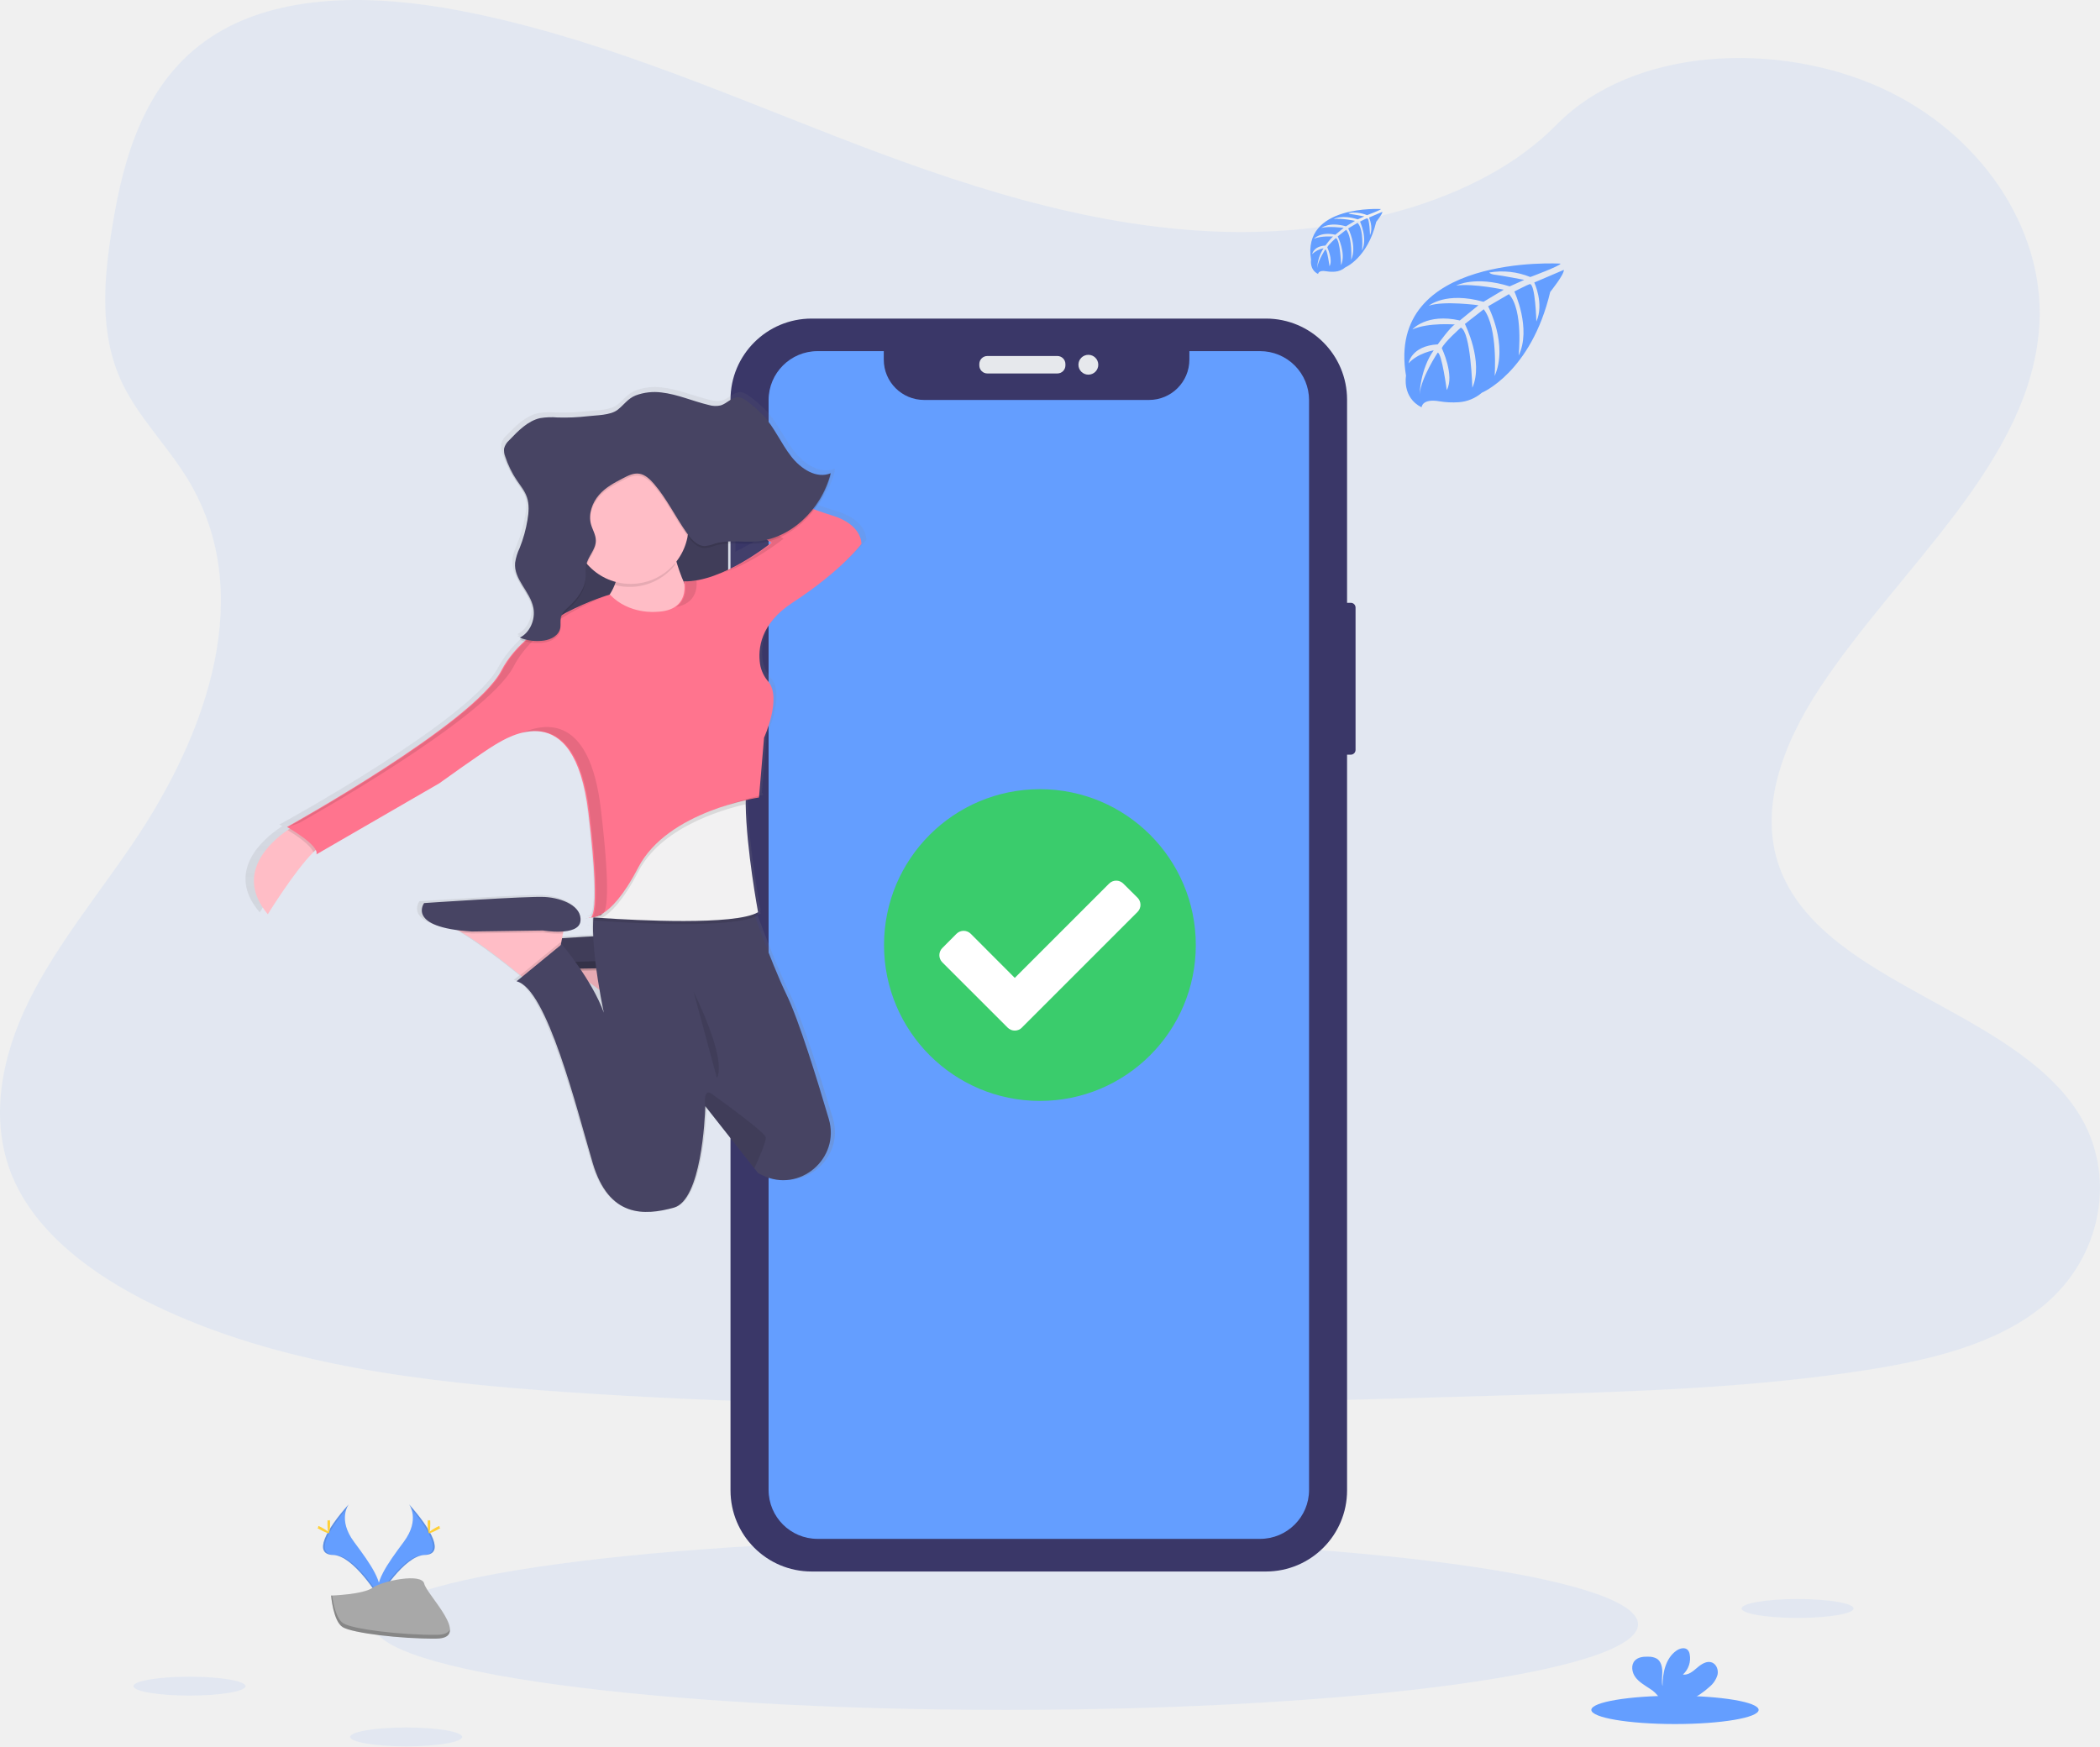
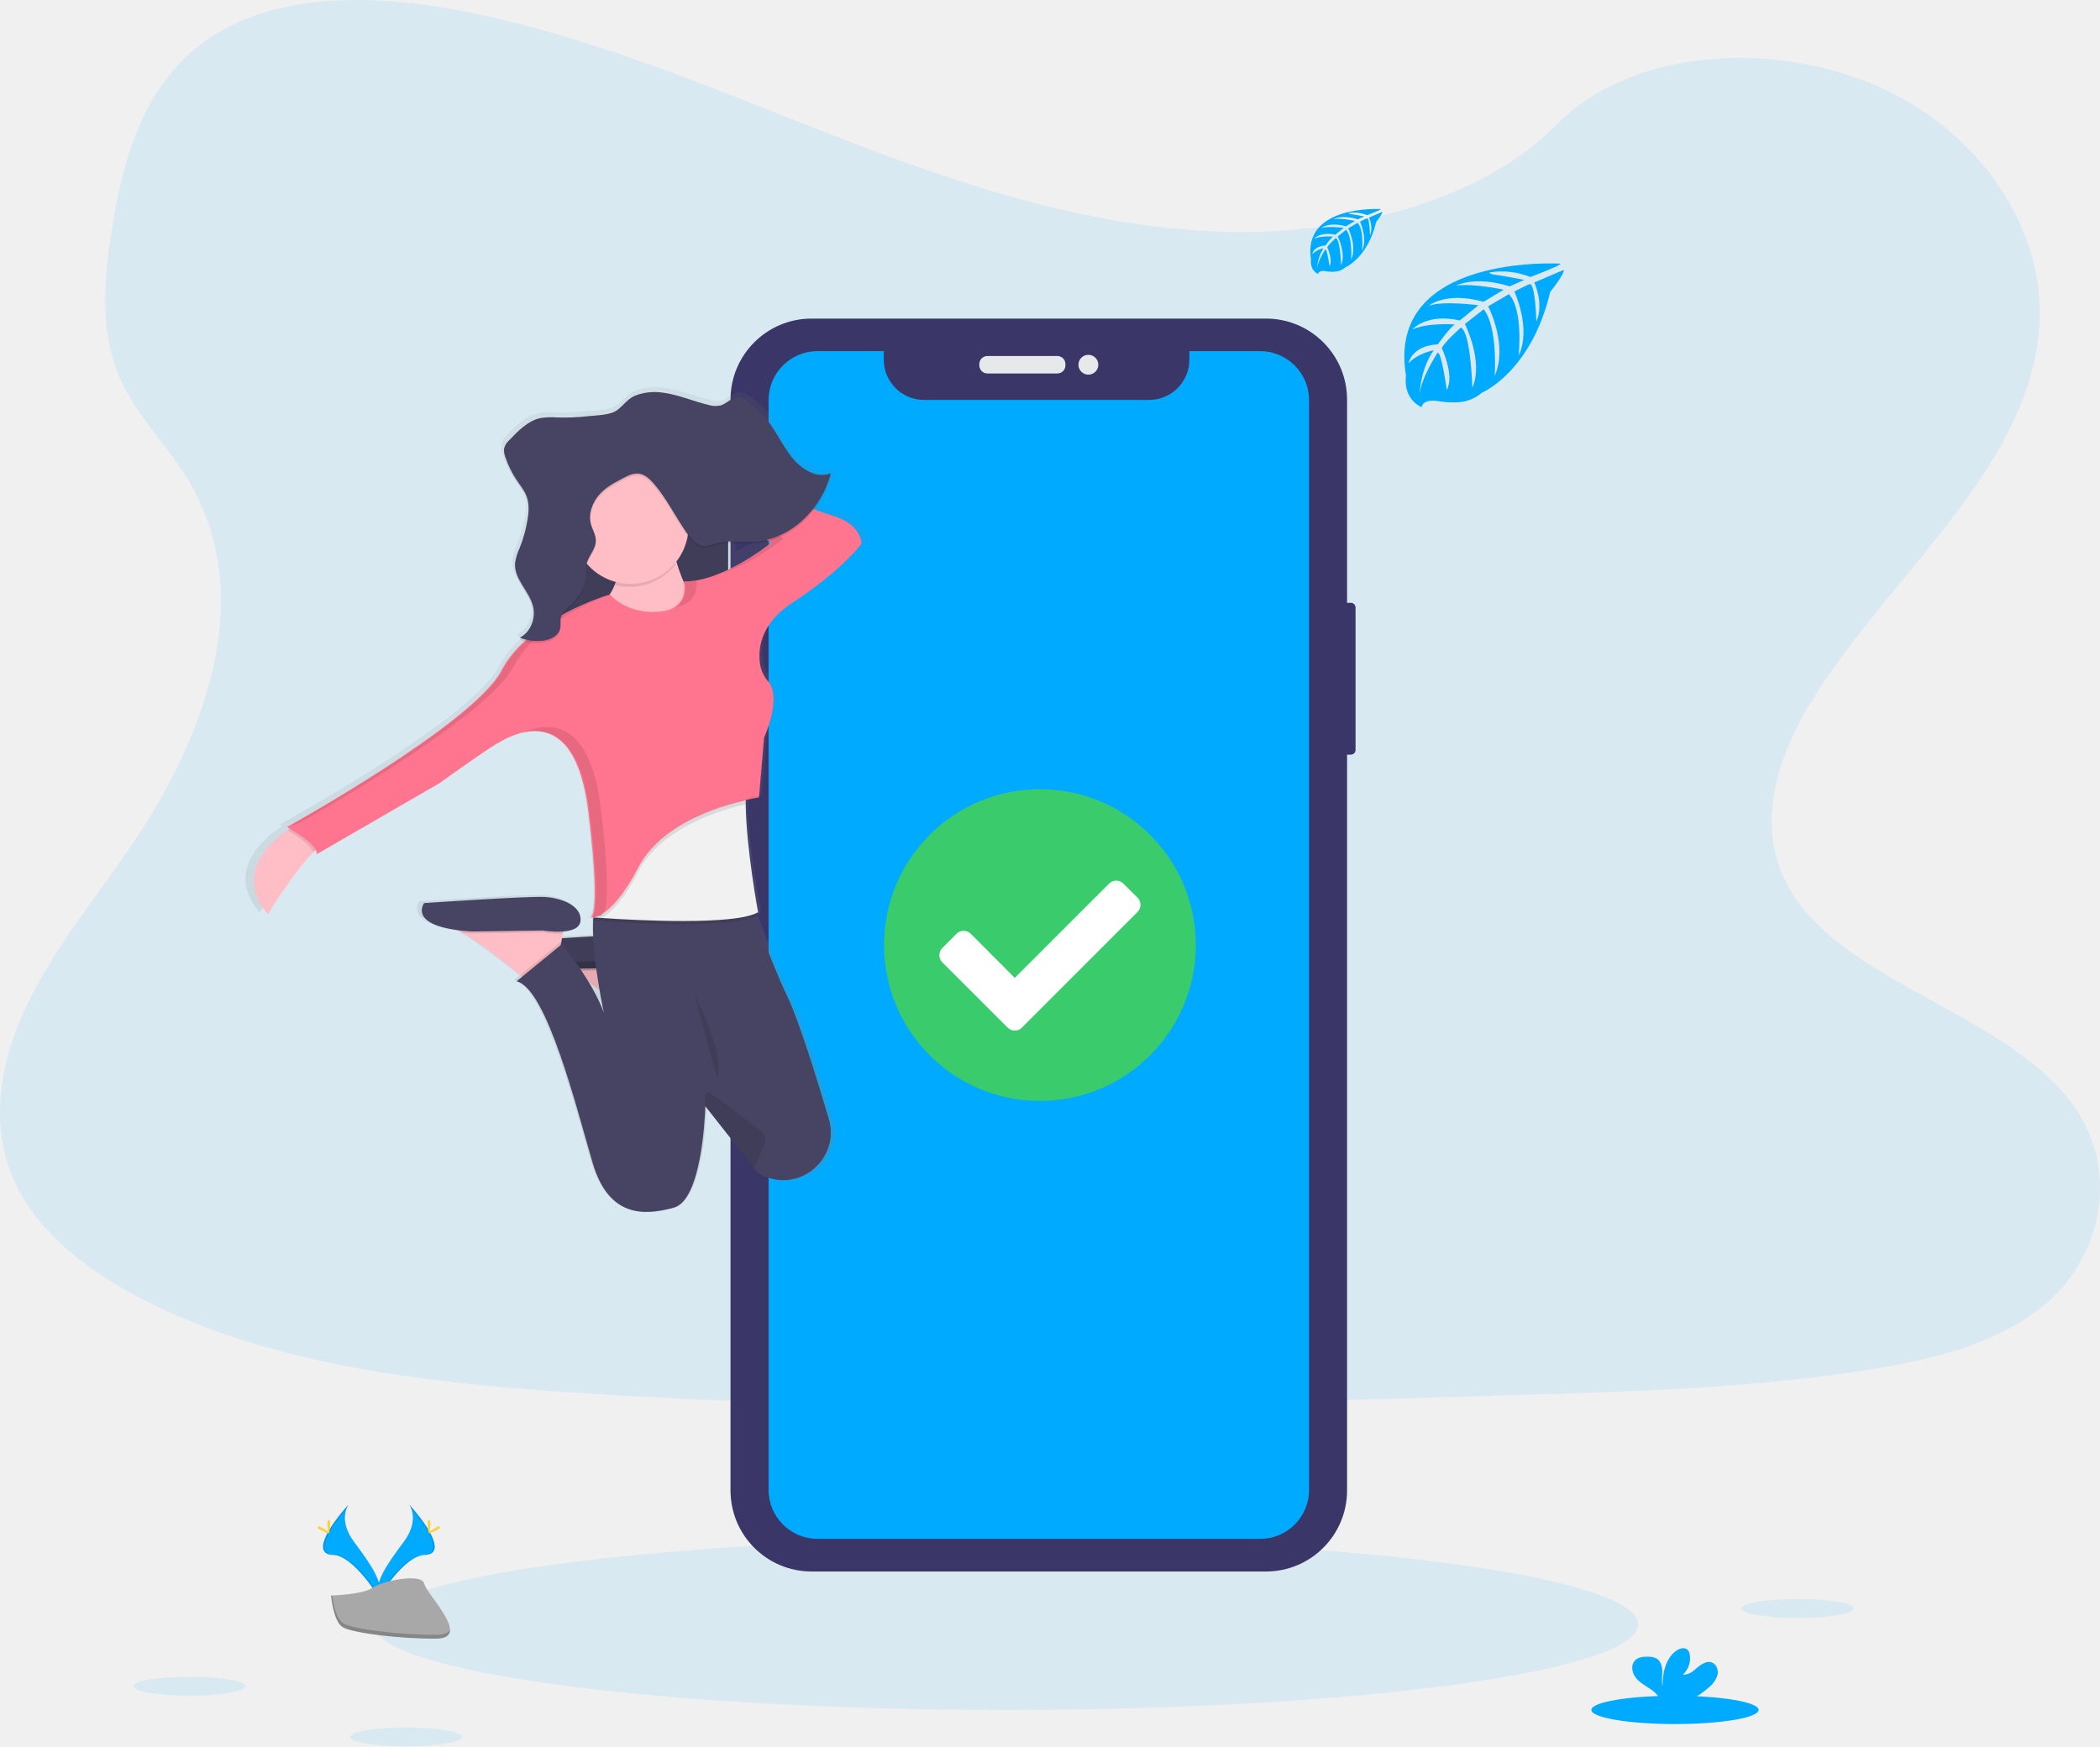
<svg xmlns="http://www.w3.org/2000/svg" xmlns:xlink="http://www.w3.org/1999/xlink" id="44583e6e-3c87-4cd0-878b-9f64620e8dae" data-name="Layer 1" width="1009.54" height="839.64" viewBox="0 0 1009.54 839.64">
  <defs>
    <linearGradient id="c5138621-b397-4607-9afc-281d986fc27b" x1="378.01" y1="475.14" x2="378.01" y2="474.88" gradientUnits="userSpaceOnUse">
      <stop offset="0" stop-color="gray" stop-opacity="0.25" />
      <stop offset="0.54" stop-color="gray" stop-opacity="0.12" />
      <stop offset="1" stop-color="gray" stop-opacity="0.1" />
    </linearGradient>
    <linearGradient id="22049f4d-c06f-4634-a22a-fcd5b3beb851" x1="362.5" y1="612.82" x2="362.5" y2="216.23" xlink:href="#c5138621-b397-4607-9afc-281d986fc27b" />
  </defs>
-   <path d="M681.78,141.58c-64.72-2.25-126.36-23.14-185.22-46S379.4,47.39,316.23,35.28c-40.63-7.79-87.1-8.89-119.83,12.89-31.51,21-41.69,57.15-47.16,90.73-4.12,25.26-6.54,51.85,4.74,75.49,7.84,16.42,21.74,30.22,31.36,45.95,33.47,54.72,9.81,122.2-26.45,175.63-17,25.07-36.75,49-49.88,75.66s-19.2,57.25-7.71,84.47c11.38,27,38.51,47.24,67.9,61.49,59.69,28.95,130,37.23,198.61,41.92,151.83,10.39,304.46,5.89,456.69,1.39,56.34-1.67,112.92-3.36,168.34-12.07,30.78-4.84,62.55-12.51,84.9-31.05,28.36-23.53,35.39-63.37,16.38-92.88-31.88-49.49-120-61.78-142.31-114.89-12.26-29.24.33-61.8,18.16-88.92,38.24-58.16,102.33-109.19,105.7-175.67,2.32-45.66-28.49-91.39-76.13-113-49.93-22.64-119.18-19.8-156,17.69C805.59,128.71,738.93,143.56,681.78,141.58Z" transform="translate(-95.23 -30.18)" fill="#649eff" opacity="0.1" />
-   <ellipse cx="483.49" cy="780.99" rx="303.97" ry="41.12" fill="#649eff" opacity="0.1" />
+   <path d="M681.78,141.58c-64.72-2.25-126.36-23.14-185.22-46S379.4,47.39,316.23,35.28c-40.63-7.79-87.1-8.89-119.83,12.89-31.51,21-41.69,57.15-47.16,90.73-4.12,25.26-6.54,51.85,4.74,75.49,7.84,16.42,21.74,30.22,31.36,45.95,33.47,54.72,9.81,122.2-26.45,175.63-17,25.07-36.75,49-49.88,75.66s-19.2,57.25-7.71,84.47c11.38,27,38.51,47.24,67.9,61.49,59.69,28.95,130,37.23,198.61,41.92,151.83,10.39,304.46,5.89,456.69,1.39,56.34-1.67,112.92-3.36,168.34-12.07,30.78-4.84,62.55-12.51,84.9-31.05,28.36-23.53,35.39-63.37,16.38-92.88-31.88-49.49-120-61.78-142.31-114.89-12.26-29.24.33-61.8,18.16-88.92,38.24-58.16,102.33-109.19,105.7-175.67,2.32-45.66-28.49-91.39-76.13-113-49.93-22.64-119.18-19.8-156,17.69C805.59,128.71,738.93,143.56,681.78,141.58Z" transform="translate(-95.23 -30.18)" fill="#00aaff" opacity="0.1" />
+   <ellipse cx="483.49" cy="780.99" rx="303.97" ry="41.12" fill="#00aaff" opacity="0.1" />
  <rect x="642.8" y="289.82" width="8.86" height="73.02" rx="2.29" ry="2.29" fill="#3a3768" />
  <rect x="348.37" y="232.61" width="4.97" height="24.04" rx="2.29" ry="2.29" fill="#3a3768" />
  <rect x="348.19" y="276.63" width="5.6" height="41.84" rx="2.29" ry="2.29" fill="#3a3768" />
  <rect x="348.28" y="333.11" width="5.33" height="42.2" rx="2.29" ry="2.29" fill="#3a3768" />
  <rect x="351.18" y="153.17" width="296.4" height="602.39" rx="38.99" ry="38.99" fill="#3a3768" />
-   <path d="M701,199H667v4.09a19.38,19.38,0,0,1-19.39,19.38H539.48a19.38,19.38,0,0,1-19.39-19.38V199H488.26a23.54,23.54,0,0,0-23.54,23.54V746.51a23.54,23.54,0,0,0,23.54,23.54H701a23.54,23.54,0,0,0,23.54-23.54V222.58A23.54,23.54,0,0,0,701,199Z" transform="translate(-95.23 -30.18)" fill="#649eff" />
+   <path d="M701,199H667v4.09a19.38,19.38,0,0,1-19.39,19.38H539.48a19.38,19.38,0,0,1-19.39-19.38V199H488.26a23.54,23.54,0,0,0-23.54,23.54V746.51a23.54,23.54,0,0,0,23.54,23.54H701a23.54,23.54,0,0,0,23.54-23.54V222.58A23.54,23.54,0,0,0,701,199Z" transform="translate(-95.23 -30.18)" fill="#00aaff" />
  <rect x="470.79" y="171.16" width="41.39" height="8.4" rx="3.87" ry="3.87" fill="#e6e8ec" />
  <circle cx="523.21" cy="175.36" r="4.77" fill="#e6e8ec" />
-   <path d="M845.43,156.93s-84.2-5.08-74.28,53.92c0,0-2,10.43,7.48,15.16,0,0,.15-4.37,8.64-2.88a39.5,39.5,0,0,0,9.15.44A19.06,19.06,0,0,0,807.6,219h0s23.67-9.78,32.87-48.46c0,0,6.81-8.44,6.54-10.61L832.8,166s4.86,10.25,1,18.77c0,0-.46-18.4-3.19-18-.55.08-7.38,3.55-7.38,3.55s8.35,17.85,2.05,30.83c0,0,2.39-22-4.66-29.54l-10,5.84s9.76,18.44,3.14,33.49c0,0,1.7-23.08-5.25-32.07l-9.06,7.07s9.17,18.17,3.58,30.65c0,0-.73-26.86-5.54-28.89,0,0-7.93,7-9.14,9.86,0,0,6.28,13.2,2.38,20.16,0,0-2.39-17.9-4.35-18,0,0-7.9,11.86-8.72,20,0,0,.34-12.09,6.81-21.12,0,0-7.64,1.31-12.1,6.26,0,0,1.23-8.38,14.05-9.12,0,0,6.53-9,8.27-9.54,0,0-12.74-1.07-20.47,2.36,0,0,6.8-7.91,22.81-4.31l8.95-7.31s-16.78-2.29-23.9.24c0,0,8.19-7,26.31-1.9l9.74-5.82s-14.31-3.08-22.83-2c0,0,9-4.85,25.69.41l7-3.13s-10.48-2.06-13.55-2.39-3.23-1.17-3.23-1.17a36.35,36.35,0,0,1,19.69,2.19S845.68,157.86,845.43,156.93Z" transform="translate(-95.23 -30.18)" fill="#649eff" />
-   <path d="M759.06,130.69s-38-2.29-33.56,24.37c0,0-.89,4.71,3.38,6.85,0,0,.07-2,3.91-1.31a17.51,17.51,0,0,0,4.13.2,8.56,8.56,0,0,0,5.05-2.08h0s10.7-4.42,14.86-21.9c0,0,3.07-3.81,2.95-4.79l-6.42,2.74s2.19,4.63.47,8.48c0,0-.21-8.31-1.44-8.12-.25,0-3.34,1.61-3.34,1.61s3.78,8.07.93,13.93c0,0,1.08-9.94-2.11-13.35L743.35,140s4.41,8.33,1.42,15.13c0,0,.77-10.43-2.37-14.49l-4.09,3.2s4.14,8.21,1.62,13.85c0,0-.34-12.14-2.51-13.06,0,0-3.58,3.16-4.13,4.46,0,0,2.84,6,1.08,9.11,0,0-1.08-8.09-2-8.13,0,0-3.57,5.36-3.94,9a19.52,19.52,0,0,1,3.08-9.54,10.76,10.76,0,0,0-5.47,2.83s.56-3.79,6.35-4.12c0,0,3-4.07,3.74-4.32,0,0-5.76-.48-9.25,1.07,0,0,3.07-3.57,10.3-1.95l4-3.3s-7.59-1-10.8.11c0,0,3.7-3.16,11.89-.86l4.4-2.63s-6.47-1.39-10.32-.89c0,0,4.07-2.19,11.61.18l3.15-1.41s-4.74-.93-6.13-1.08-1.46-.53-1.46-.53a16.39,16.39,0,0,1,8.9,1S759.18,131.11,759.06,130.69Z" transform="translate(-95.23 -30.18)" fill="#649eff" />
-   <ellipse cx="864.17" cy="773.34" rx="26.93" ry="4.55" fill="#649eff" opacity="0.1" />
-   <ellipse cx="91.09" cy="810.68" rx="26.93" ry="4.55" fill="#649eff" opacity="0.1" />
-   <ellipse cx="195.26" cy="835.09" rx="26.93" ry="4.55" fill="#649eff" opacity="0.1" />
-   <ellipse cx="805.22" cy="822.1" rx="40.21" ry="6.8" fill="#649eff" />
-   <path d="M917.08,841.16a11.71,11.71,0,0,0,3.83-5.79c.5-2.29-.48-5-2.68-5.89-2.46-.94-5.09.77-7.08,2.49s-4.28,3.69-6.89,3.32a10.48,10.48,0,0,0,3.25-9.81,4.13,4.13,0,0,0-.91-2c-1.36-1.46-3.84-.84-5.47.32-5.2,3.65-6.65,10.72-6.68,17.07-.53-2.29-.08-4.68-.1-7s-.65-5-2.64-6.23a7.94,7.94,0,0,0-4-.94c-2.34-.09-4.94.15-6.54,1.86-2,2.12-1.46,5.68.26,8s4.35,3.81,6.77,5.42a15,15,0,0,1,4.83,4.61,4.16,4.16,0,0,1,.36.83H908A41.06,41.06,0,0,0,917.08,841.16Z" transform="translate(-95.23 -30.18)" fill="#649eff" />
-   <path d="M291.88,753.45s5.5,7.19-2.53,18-14.65,20-12,26.77c0,0,12.12-20.15,22-20.43S302.73,765.57,291.88,753.45Z" transform="translate(-95.23 -30.18)" fill="#649eff" />
+   <path d="M845.43,156.93s-84.2-5.08-74.28,53.92c0,0-2,10.43,7.48,15.16,0,0,.15-4.37,8.64-2.88a39.5,39.5,0,0,0,9.15.44A19.06,19.06,0,0,0,807.6,219h0s23.67-9.78,32.87-48.46c0,0,6.81-8.44,6.54-10.61L832.8,166s4.86,10.25,1,18.77c0,0-.46-18.4-3.19-18-.55.08-7.38,3.55-7.38,3.55s8.35,17.85,2.05,30.83c0,0,2.39-22-4.66-29.54l-10,5.84s9.76,18.44,3.14,33.49c0,0,1.7-23.08-5.25-32.07l-9.06,7.07s9.17,18.17,3.58,30.65c0,0-.73-26.86-5.54-28.89,0,0-7.93,7-9.14,9.86,0,0,6.28,13.2,2.38,20.16,0,0-2.39-17.9-4.35-18,0,0-7.9,11.86-8.72,20,0,0,.34-12.09,6.81-21.12,0,0-7.64,1.31-12.1,6.26,0,0,1.23-8.38,14.05-9.12,0,0,6.53-9,8.27-9.54,0,0-12.74-1.07-20.47,2.36,0,0,6.8-7.91,22.81-4.31l8.95-7.31s-16.78-2.29-23.9.24c0,0,8.19-7,26.31-1.9l9.74-5.82s-14.31-3.08-22.83-2c0,0,9-4.85,25.69.41l7-3.13s-10.48-2.06-13.55-2.39-3.23-1.17-3.23-1.17a36.35,36.35,0,0,1,19.69,2.19S845.68,157.86,845.43,156.93Z" transform="translate(-95.23 -30.18)" fill="#00aaff" />
+   <path d="M759.06,130.69s-38-2.29-33.56,24.37c0,0-.89,4.71,3.38,6.85,0,0,.07-2,3.91-1.31a17.51,17.51,0,0,0,4.13.2,8.56,8.56,0,0,0,5.05-2.08h0s10.7-4.42,14.86-21.9c0,0,3.07-3.81,2.95-4.79l-6.42,2.74s2.19,4.63.47,8.48c0,0-.21-8.31-1.44-8.12-.25,0-3.34,1.61-3.34,1.61s3.78,8.07.93,13.93c0,0,1.08-9.94-2.11-13.35L743.35,140s4.41,8.33,1.42,15.13c0,0,.77-10.43-2.37-14.49l-4.09,3.2s4.14,8.21,1.62,13.85c0,0-.34-12.14-2.51-13.06,0,0-3.58,3.16-4.13,4.46,0,0,2.84,6,1.08,9.11,0,0-1.08-8.09-2-8.13,0,0-3.57,5.36-3.94,9a19.52,19.52,0,0,1,3.08-9.54,10.76,10.76,0,0,0-5.47,2.83s.56-3.79,6.35-4.12c0,0,3-4.07,3.74-4.32,0,0-5.76-.48-9.25,1.07,0,0,3.07-3.57,10.3-1.95l4-3.3s-7.59-1-10.8.11c0,0,3.7-3.16,11.89-.86l4.4-2.63s-6.47-1.39-10.32-.89c0,0,4.07-2.19,11.61.18l3.15-1.41s-4.74-.93-6.13-1.08-1.46-.53-1.46-.53a16.39,16.39,0,0,1,8.9,1S759.18,131.11,759.06,130.69Z" transform="translate(-95.23 -30.18)" fill="#00aaff" />
+   <ellipse cx="864.17" cy="773.34" rx="26.93" ry="4.55" fill="#00aaff" opacity="0.1" />
+   <ellipse cx="91.09" cy="810.68" rx="26.93" ry="4.55" fill="#00aaff" opacity="0.1" />
+   <ellipse cx="195.26" cy="835.09" rx="26.93" ry="4.55" fill="#00aaff" opacity="0.1" />
+   <ellipse cx="805.22" cy="822.1" rx="40.21" ry="6.8" fill="#00aaff" />
+   <path d="M917.08,841.16a11.71,11.71,0,0,0,3.83-5.79c.5-2.29-.48-5-2.68-5.89-2.46-.94-5.09.77-7.08,2.49s-4.28,3.69-6.89,3.32a10.48,10.48,0,0,0,3.25-9.81,4.13,4.13,0,0,0-.91-2c-1.36-1.46-3.84-.84-5.47.32-5.2,3.65-6.65,10.72-6.68,17.07-.53-2.29-.08-4.68-.1-7s-.65-5-2.64-6.23a7.94,7.94,0,0,0-4-.94c-2.34-.09-4.94.15-6.54,1.86-2,2.12-1.46,5.68.26,8s4.35,3.81,6.77,5.42a15,15,0,0,1,4.83,4.61,4.16,4.16,0,0,1,.36.83H908A41.06,41.06,0,0,0,917.08,841.16Z" transform="translate(-95.23 -30.18)" fill="#00aaff" />
+   <path d="M291.88,753.45s5.5,7.19-2.53,18-14.65,20-12,26.77c0,0,12.12-20.15,22-20.43S302.73,765.57,291.88,753.45Z" transform="translate(-95.23 -30.18)" fill="#00aaff" />
  <path d="M291.88,753.45a8.83,8.83,0,0,1,1.12,2.26c9.62,11.3,14.75,21.85,5.5,22.11-8.61.25-18.94,15.65-21.42,19.54.08.3.18.59.29.89,0,0,12.12-20.15,22-20.43S302.73,765.57,291.88,753.45Z" transform="translate(-95.23 -30.18)" opacity="0.1" />
  <path d="M302.09,762.61c0,2.53-.28,4.58-.63,4.58s-.63-2.05-.63-4.58.35-1.34.7-1.34S302.09,760.08,302.09,762.61Z" transform="translate(-95.23 -30.18)" fill="#ffd037" />
  <path d="M305.6,765.63c-2.22,1.21-4.16,1.94-4.32,1.63s1.49-1.54,3.71-2.75,1.35-.33,1.51,0S307.82,764.42,305.6,765.63Z" transform="translate(-95.23 -30.18)" fill="#ffd037" />
-   <path d="M262.87,753.45s-5.5,7.19,2.53,18,14.65,20,12,26.77c0,0-12.11-20.15-22-20.43S252,765.57,262.87,753.45Z" transform="translate(-95.23 -30.18)" fill="#649eff" />
+   <path d="M262.87,753.45s-5.5,7.19,2.53,18,14.65,20,12,26.77c0,0-12.11-20.15-22-20.43S252,765.57,262.87,753.45Z" transform="translate(-95.23 -30.18)" fill="#00aaff" />
  <path d="M262.87,753.45a9,9,0,0,0-1.13,2.26c-9.62,11.3-14.74,21.85-5.5,22.11,8.62.25,18.95,15.65,21.43,19.54a7.76,7.76,0,0,1-.3.89s-12.11-20.15-22-20.43S252,765.57,262.87,753.45Z" transform="translate(-95.23 -30.18)" opacity="0.1" />
  <path d="M252.65,762.61c0,2.53.29,4.58.64,4.58s.63-2.05.63-4.58-.35-1.34-.7-1.34S252.65,760.08,252.65,762.61Z" transform="translate(-95.23 -30.18)" fill="#ffd037" />
  <path d="M249.15,765.63c2.22,1.21,4.15,1.94,4.32,1.63s-1.5-1.54-3.72-2.75-1.34-.33-1.51,0S246.93,764.42,249.15,765.63Z" transform="translate(-95.23 -30.18)" fill="#ffd037" />
  <path d="M254.4,797.31s15.36-.48,20-3.77,23.63-7.24,24.77-1.95,23.09,26.29,5.75,26.43-40.3-2.7-44.92-5.51S254.4,797.31,254.4,797.31Z" transform="translate(-95.23 -30.18)" fill="#a8a8a8" />
  <path d="M305.22,816.18c-17.34.14-40.3-2.7-44.92-5.51-3.51-2.15-4.92-9.84-5.39-13.38l-.51,0s1,12.38,5.59,15.2,27.58,5.65,44.92,5.51c5,0,6.73-1.82,6.64-4.46C310.85,815.16,308.94,816.15,305.22,816.18Z" transform="translate(-95.23 -30.18)" opacity="0.2" />
  <path d="M377.46,474.88a.92.92,0,0,0,1.09.14A3.86,3.86,0,0,1,377.46,474.88Z" transform="translate(-95.23 -30.18)" fill="url(#c5138621-b397-4607-9afc-281d986fc27b)" />
  <path d="M497.29,275.88c-2.11-.62-5.11-1.63-8.74-2.9a46.83,46.83,0,0,0,8.1-16.53l-.31.12c.1-.37.21-.73.31-1.1-6.94,2.86-14.63-2-19.52-8.21s-8.22-13.94-13.57-19.67a62.7,62.7,0,0,0-7.19-6.27c-1.58-1.24-3.29-2.53-5.22-2.59-3.12-.09-5.57,3-8.58,3.93a11.62,11.62,0,0,1-6-.22c-7.77-1.81-15.26-5.14-23.15-6a26.75,26.75,0,0,0-12.56,1.43c-4,1.54-5.8,4.59-9,7-3.47,2.62-10.38,2.56-14.47,3a103.62,103.62,0,0,1-14.94.63,33.88,33.88,0,0,0-8.6.32c-5.94,1.32-10.71,6.1-15.16,10.7a8,8,0,0,0-2.51,4,5.31,5.31,0,0,0,0,1.32,8.59,8.59,0,0,0,.6,3.5A46.41,46.41,0,0,0,342.48,260c1.82,2.64,3.93,5.12,5,8.24a16.23,16.23,0,0,1,.77,4.75,36.43,36.43,0,0,1-.53,5.11,65,65,0,0,1-3.85,13.59c-.94,2.32-2,4.63-2.25,7.17a12.94,12.94,0,0,0,0,1.52c-.3,7.83,7.51,13.48,9,21.27a14.19,14.19,0,0,1,.22,1.95c-.17,4.86-2.9,9.61-6.92,11.49.35.14.71.26,1.07.39a11.24,11.24,0,0,1-1.07.6c.73.28,1.48.52,2.24.74A52.62,52.62,0,0,0,334.75,351c-13.46,25.53-105.2,75.61-105.2,75.61s.52.29,1.36.79c-.34.21-.7.45-1.1.72-7.94,5.36-26.58,21-9.73,40.72,0,0,13.15-21.05,22.36-30,.42-.4.82-.77,1.21-1.12a2.73,2.73,0,0,1,.36,2.16l60.33-34.37s21.44-15.22,27.42-18.66c2.06-1.18,7.31-4.46,13.59-5.91l-.7.31a27.15,27.15,0,0,1,6.92-1c10.68.17,22.24,8.1,26.06,39.51,5.11,42.06,2.74,49.64,1.1,50.68a2.88,2.88,0,0,1-.6-.11.9.9,0,0,0,.16.12,2.9,2.9,0,0,1-.66-.12.92.92,0,0,0,.88.22.86.86,0,0,0,.67-.08h0l0,0c.23,0,.5,0,.81,0,0,.38-.06.78-.09,1.17-.08,0-.48.23,0,.26h0c-.12,2.37-.11,5,0,7.65-5.31.3-10.61.62-15.26.91l.42-2.23.19-1c4.07-.33,7.94-1.54,8.39-4.9,1-7.36-9-11.29-17.45-11.78s-59.33,2.95-59.33,2.95-7.63,10,16.56,13.11c.72.38,1.47.8,2.23,1.24,9.47,5.48,22.33,15.56,28.48,20.53l.86.69-2.76,2.23c15,3.44,29.42,61.38,37.39,87.89s25.43,25.53,39.89,21.61c13.55-3.69,15.28-43.58,15.44-48.59,0-.34,0-.51,0-.51l24.09,30.11,1.83,2.29c.71.37,1.4.72,2.08,1.05,18.25,8.81,38.41-8.07,32.67-27.27-5.79-19.4-14.79-48.07-20.79-60.19-5-10.15-11.51-27-15.45-37.58a13.85,13.85,0,0,0,1.49-.72s-.09-.47-.25-1.34l.25-.13s-5.8-30.55-6.12-52.24c0-.38,0-.76,0-1.14s0-.47,0-.71c4.36-1,7.12-1.4,7.12-1.4l.08-.94-.51.11,2.42-28.14s8.9-19.19,2.09-27.19a17,17,0,0,1-4-8.31c-1.14-7.36,0-19.61,15.87-29.8,24.43-15.71,33.91-28.48,33.91-28.48S512.25,280.3,497.29,275.88ZM448.77,295.4v-13c4.53-.22,9.16.31,13.71,0a34.57,34.57,0,0,0,6.62-1.12l1.1.77A120.72,120.72,0,0,1,448.77,295.4ZM379.51,499.21c1.79,1.26,3.59,2.57,5.36,3.88,1.1,6.41,2.07,10.94,2.14,11.25A90.24,90.24,0,0,0,379.51,499.21Z" transform="translate(-95.23 -30.18)" fill="url(#22049f4d-c06f-4634-a22a-fcd5b3beb851)" />
  <path d="M418.67,491l-1.08,5.86-.83,4.48-1.51,8.2-14.64,10.25s-1.32-1.13-3.5-2.91c-6-4.94-18.61-15-27.87-20.4a31.19,31.19,0,0,0-7.66-3.53Z" transform="translate(-95.23 -30.18)" fill="#ffbdc6" />
  <path d="M418.67,491l-1.08,5.86a45.73,45.73,0,0,1-9.66-.5l-34.16.49c-1.61-.1-3.12-.22-4.53-.37a31.19,31.19,0,0,0-7.66-3.53Z" transform="translate(-95.23 -30.18)" opacity="0.1" />
  <path d="M407.93,495.36S425,498.29,426,491s-8.79-11.23-17.08-11.72-58.07,2.93-58.07,2.93-8.78,11.71,22.93,13.67Z" transform="translate(-95.23 -30.18)" fill="#474463" />
  <path d="M418.67,491l-1.08,5.86-.83,4.48-1.51,8.2-14.64,10.25s-1.32-1.13-3.5-2.91c-6-4.94-18.61-15-27.87-20.4a31.19,31.19,0,0,0-7.66-3.53Z" transform="translate(-95.23 -30.18)" opacity="0.1" />
  <path d="M418.67,491l-1.08,5.86a45.73,45.73,0,0,1-9.66-.5l-34.16.49c-1.61-.1-3.12-.22-4.53-.37a31.19,31.19,0,0,0-7.66-3.53Z" transform="translate(-95.23 -30.18)" opacity="0.1" />
  <path d="M407.93,495.34s17.08,2.92,18.06-4.4-8.79-11.22-17.08-11.71-58.07,2.93-58.07,2.93-8.78,11.71,22.93,13.66Z" transform="translate(-95.23 -30.18)" opacity="0.1" />
  <rect x="260.73" y="224.62" width="89.3" height="105.89" fill="#474463" />
  <rect x="260.73" y="225.1" width="89.3" height="105.89" opacity="0.1" />
  <path d="M251.3,436.07c-1.47.37-3.35,1.79-5.44,3.85-9,8.91-21.89,29.82-21.89,29.82-16.48-19.63,1.76-35.14,9.53-40.47,1.89-1.29,3.16-2,3.16-2Z" transform="translate(-95.23 -30.18)" fill="#ffbdc6" />
  <path d="M417.69,288.22s4.39,30.74,19.52,38.06-19.52,21-19.52,21L370.36,329.7s26.84-8.79,21.47-34.65Z" transform="translate(-95.23 -30.18)" fill="#ffbdc6" />
  <path d="M366.94,473.16,365.87,479,365,483.5l-1.51,8.2-14.64,10.24s-1.32-1.12-3.5-2.9c-6-4.94-18.61-15-27.88-20.4a31,31,0,0,0-7.66-3.53Z" transform="translate(-95.23 -30.18)" fill="#ffbdc6" />
  <path d="M366.94,473.16,365.87,479a45.73,45.73,0,0,1-9.66-.5l-34.16.49c-1.61-.1-3.13-.22-4.54-.37a31,31,0,0,0-7.66-3.53Z" transform="translate(-95.23 -30.18)" opacity="0.1" />
  <path d="M356.21,477.55s17.08,2.92,18.05-4.39-8.78-11.23-17.08-11.72-58.06,2.93-58.06,2.93-8.79,11.71,22.93,13.67Z" transform="translate(-95.23 -30.18)" fill="#474463" />
  <path d="M365,483.5l-1.51,8.2-14.64,10.24s-1.32-1.12-3.5-2.9l19.36-15.88Z" transform="translate(-95.23 -30.18)" opacity="0.1" />
  <path d="M461.69,595.21c-.67-.33-1.34-.67-2-1l-1.8-2.27L434.28,562s0,.18,0,.52c-.16,5-1.86,44.62-15.12,48.28-14.15,3.9-31.22,4.88-39-21.47s-22-83.93-36.6-87.35l21.72-17.81s14.38,16.82,20.24,32.92c-.22-1-10.15-47.4-2-55.61h71.25s11,31.33,18.54,46.85c5.87,12.05,14.68,40.54,20.35,59.82C499.28,587.19,479.55,604,461.69,595.21Z" transform="translate(-95.23 -30.18)" fill="#474463" />
  <path d="M459.66,470.23c-11,6.51-59.29,3.86-75,2.8l-4.28-.31c-.46,0,.07-.26.07-.26l.44-4.43,11.71-29.76,62.7-36.36c-1.27,3.83-1.69,9.69-1.59,16.4C454,439.87,459.66,470.23,459.66,470.23Z" transform="translate(-95.23 -30.18)" opacity="0.1" />
  <path d="M459.66,468.76c-11,6.51-59.29,3.86-75,2.8l-4.28-.3-.71-.06.78-.2,3.86-1,8.29-33.18,62.7-36.35c-1.27,3.83-1.69,9.69-1.59,16.4C454,438.41,459.66,468.76,459.66,468.76Z" transform="translate(-95.23 -30.18)" fill="#f2f1f2" />
  <path d="M453.67,416.85c-12.75,2.94-40.81,11.57-51.59,32.4-7.19,13.87-13.24,19.82-17.46,22.31l-4.28-.3a2.5,2.5,0,0,0,.07-.26l3.86-1,8.29-33.18,62.7-36.35C454,404.28,453.57,410.14,453.67,416.85Z" transform="translate(-95.23 -30.18)" opacity="0.1" />
  <path d="M236.66,427.29l14.64,8.78c-1.47.37-3.35,1.79-5.44,3.85-1.22-3.56-8.88-8.53-12.36-10.65C235.39,428,236.66,427.29,236.66,427.29Z" transform="translate(-95.23 -30.18)" opacity="0.1" />
  <path d="M377.73,471.83a.87.87,0,0,1-1-.14A3.47,3.47,0,0,0,377.73,471.83Z" transform="translate(-95.23 -30.18)" opacity="0.1" />
  <path d="M410.86,324.33s-13.18,1.46-22.45-8.3c0,0-39,11.23-52.21,36.6s-103,75.15-103,75.15,15.62,8.78,14.15,13.17l59.05-34.16s21-15.12,26.83-18.54,38.07-24.4,44.9,32.69,0,50.26,0,50.26,9.76,3.42,23.91-23.91,58.06-33.67,58.06-33.67l2.44-28.78s8.71-19.08,2-27a17,17,0,0,1-3.91-8.26c-1.11-7.31,0-19.49,15.54-29.61,23.91-15.62,33.18-28.3,33.18-28.3s.49-9.28-14.15-13.67-74.17-28.3-74.17-28.3l-2,8.3L466,291.15s-23.42,19-42,18.54C424,309.69,427.45,323.84,410.86,324.33Z" transform="translate(-95.23 -30.18)" fill="#ff748e" />
  <path d="M419.9,301.6a95.3,95.3,0,0,1-2.7-11.92l-25.86,6.83a28.35,28.35,0,0,1-.59,14.92,27.81,27.81,0,0,0,29.15-9.83Z" transform="translate(-95.23 -30.18)" opacity="0.1" />
  <circle cx="303.19" cy="252.92" r="27.81" fill="#ffbdc6" />
  <path d="M413.21,219.85c7.72.87,15.05,4.19,22.65,6a11.24,11.24,0,0,0,5.86.23c2.95-.92,5.35-4,8.41-3.91,1.88,0,3.55,1.34,5.1,2.57a61.75,61.75,0,0,1,7,6.24c5.24,5.69,8.49,13.35,13.27,19.54s12.32,11,19.11,8.16c-4.62,18-19.75,31.71-36.12,32.83-6.53.44-13.22-.92-19.54,1a17.26,17.26,0,0,1-4.93,1.2c-3.64,0-6.57-3.34-8.84-6.59-5.32-7.64-9.53-16.32-15.52-23.29-2-2.3-4.31-4.49-7.11-4.91s-5.37.91-7.86,2.2c-4.11,2.13-8.31,4.34-11.5,8s-5.2,9.1-3.88,14c.71,2.66,2.33,5.06,2.36,7.84.06,4.43-3.86,7.68-4.63,12a45.08,45.08,0,0,0-.19,5.46c-.34,5.92-4.21,10.77-8.25,14.49-1.58,1.45-3.32,3-3.78,5.24-.31,1.52,0,3.14-.2,4.68-.59,3.84-4.42,5.79-7.81,6.3a22.73,22.73,0,0,1-11.72-1.39c4.74-2.25,7.66-8.62,6.56-14.34-1.51-7.92-9.47-13.6-8.79-21.67a25.21,25.21,0,0,1,2.2-7.13,65.06,65.06,0,0,0,3.76-13.5c.6-3.58.89-7.37-.23-10.77-1-3.11-3.09-5.57-4.86-8.19a46.47,46.47,0,0,1-5.63-11.54,8,8,0,0,1-.54-3.81,7.84,7.84,0,0,1,2.45-4c4.35-4.57,9-9.33,14.83-10.63a32.93,32.93,0,0,1,8.42-.33,98,98,0,0,0,14.63-.62c4-.47,10.76-.4,14.15-3,3.16-2.43,4.94-5.46,8.83-7A25.82,25.82,0,0,1,413.21,219.85Z" transform="translate(-95.23 -30.18)" opacity="0.1" />
  <path d="M428.67,507.07s16.1,31.72,11.22,41.47" transform="translate(-95.23 -30.18)" opacity="0.1" />
  <path d="M457.86,591.9,434.28,562s0,.18,0,.52c0,0-1.36-9.68,3.13-6.43,9.84,7.12,25.58,18.79,25.92,20.8S460.14,586.93,457.86,591.9Z" transform="translate(-95.23 -30.18)" opacity="0.1" />
  <g opacity="0.1">
    <path d="M424.52,309.69s2,8.24-4.44,12.36c9.9-1.69,10.34-9.4,10-12.75A31.41,31.41,0,0,1,424.52,309.69Z" transform="translate(-95.23 -30.18)" />
    <path d="M239.1,425.82s89.78-49.77,103-75.14c9.45-18.21,32.23-29.13,44.33-33.85-8.82,3-38.54,14.31-49.7,35.8-13.17,25.37-103,75.15-103,75.15Z" transform="translate(-95.23 -30.18)" />
    <path d="M442,305.81c15.28-4.75,29.88-16.61,29.88-16.61L425,256l1.07-4.54-4.49-1.8-1.95,8.3,46.85,33.18A113.2,113.2,0,0,1,442,305.81Z" transform="translate(-95.23 -30.18)" />
    <path d="M442.27,418.26a116.55,116.55,0,0,1,18.36-4.64l.08-.94A124.5,124.5,0,0,0,442.27,418.26Z" transform="translate(-95.23 -30.18)" />
    <path d="M385.49,469.38h-.43a.88.88,0,0,1-1-.14,3.51,3.51,0,0,0,1,.14c1.6-.93,4-8.22-1-50.4-5.38-45-26.55-41.49-38.13-36.31,11.84-3.26,28.13-.44,32.76,38.26,5.05,42.18,2.64,49.47,1,50.4A10.81,10.81,0,0,0,385.49,469.38Z" transform="translate(-95.23 -30.18)" />
    <path d="M379.69,471.34a3.51,3.51,0,0,1-1-.14A.88.88,0,0,0,379.69,471.34Z" transform="translate(-95.23 -30.18)" />
  </g>
  <path d="M413.21,218.87c7.72.88,15.05,4.19,22.65,6a11.24,11.24,0,0,0,5.86.22c2.95-.91,5.35-4,8.41-3.91,1.88.06,3.55,1.34,5.1,2.57a62.73,62.73,0,0,1,7,6.24c5.24,5.69,8.49,13.35,13.27,19.54s12.32,11,19.11,8.16c-4.62,18-19.75,31.71-36.12,32.83-6.53.45-13.22-.91-19.54,1a16.93,16.93,0,0,1-4.93,1.2c-3.64,0-6.57-3.34-8.84-6.59-5.32-7.64-9.53-16.31-15.52-23.28-2-2.31-4.31-4.5-7.11-4.92s-5.37.92-7.86,2.21c-4.11,2.13-8.31,4.33-11.5,8s-5.2,9.09-3.88,14c.71,2.66,2.33,5.06,2.36,7.84.06,4.44-3.86,7.68-4.63,12a45,45,0,0,0-.19,5.46c-.34,5.92-4.21,10.76-8.25,14.49-1.58,1.44-3.32,3-3.78,5.23-.31,1.53,0,3.14-.2,4.69-.59,3.84-4.42,5.79-7.81,6.29a22.53,22.53,0,0,1-11.72-1.39c4.74-2.24,7.66-8.62,6.56-14.33-1.51-7.92-9.47-13.61-8.79-21.67a25.11,25.11,0,0,1,2.2-7.13,65.32,65.32,0,0,0,3.76-13.51c.6-3.57.89-7.36-.23-10.77-1-3.1-3.09-5.57-4.86-8.19a46.57,46.57,0,0,1-5.63-11.53,8.11,8.11,0,0,1-.54-3.82,7.88,7.88,0,0,1,2.45-3.95c4.35-4.57,9-9.32,14.83-10.63a33.38,33.38,0,0,1,8.42-.32,99.38,99.38,0,0,0,14.63-.62c4-.47,10.76-.41,14.15-3,3.16-2.42,4.94-5.46,8.83-7A26,26,0,0,1,413.21,218.87Z" transform="translate(-95.23 -30.18)" fill="#474463" />
  <circle cx="501.19" cy="461.76" r="56.07" fill="#fff" />
  <path d="M670.09,484.55a74.94,74.94,0,1,1-74.94-74.94A74.94,74.94,0,0,1,670.09,484.55Zm-83.6,39.67,55.59-55.59a4.83,4.83,0,0,0,0-6.84L635.24,455a4.82,4.82,0,0,0-6.83,0l-45.34,45.34L561.9,479.12a4.85,4.85,0,0,0-6.84,0L548.22,486a4.85,4.85,0,0,0,0,6.84l31.43,31.42a4.83,4.83,0,0,0,6.84,0Z" transform="translate(-95.23 -30.18)" fill="#3acc6c" />
</svg>
